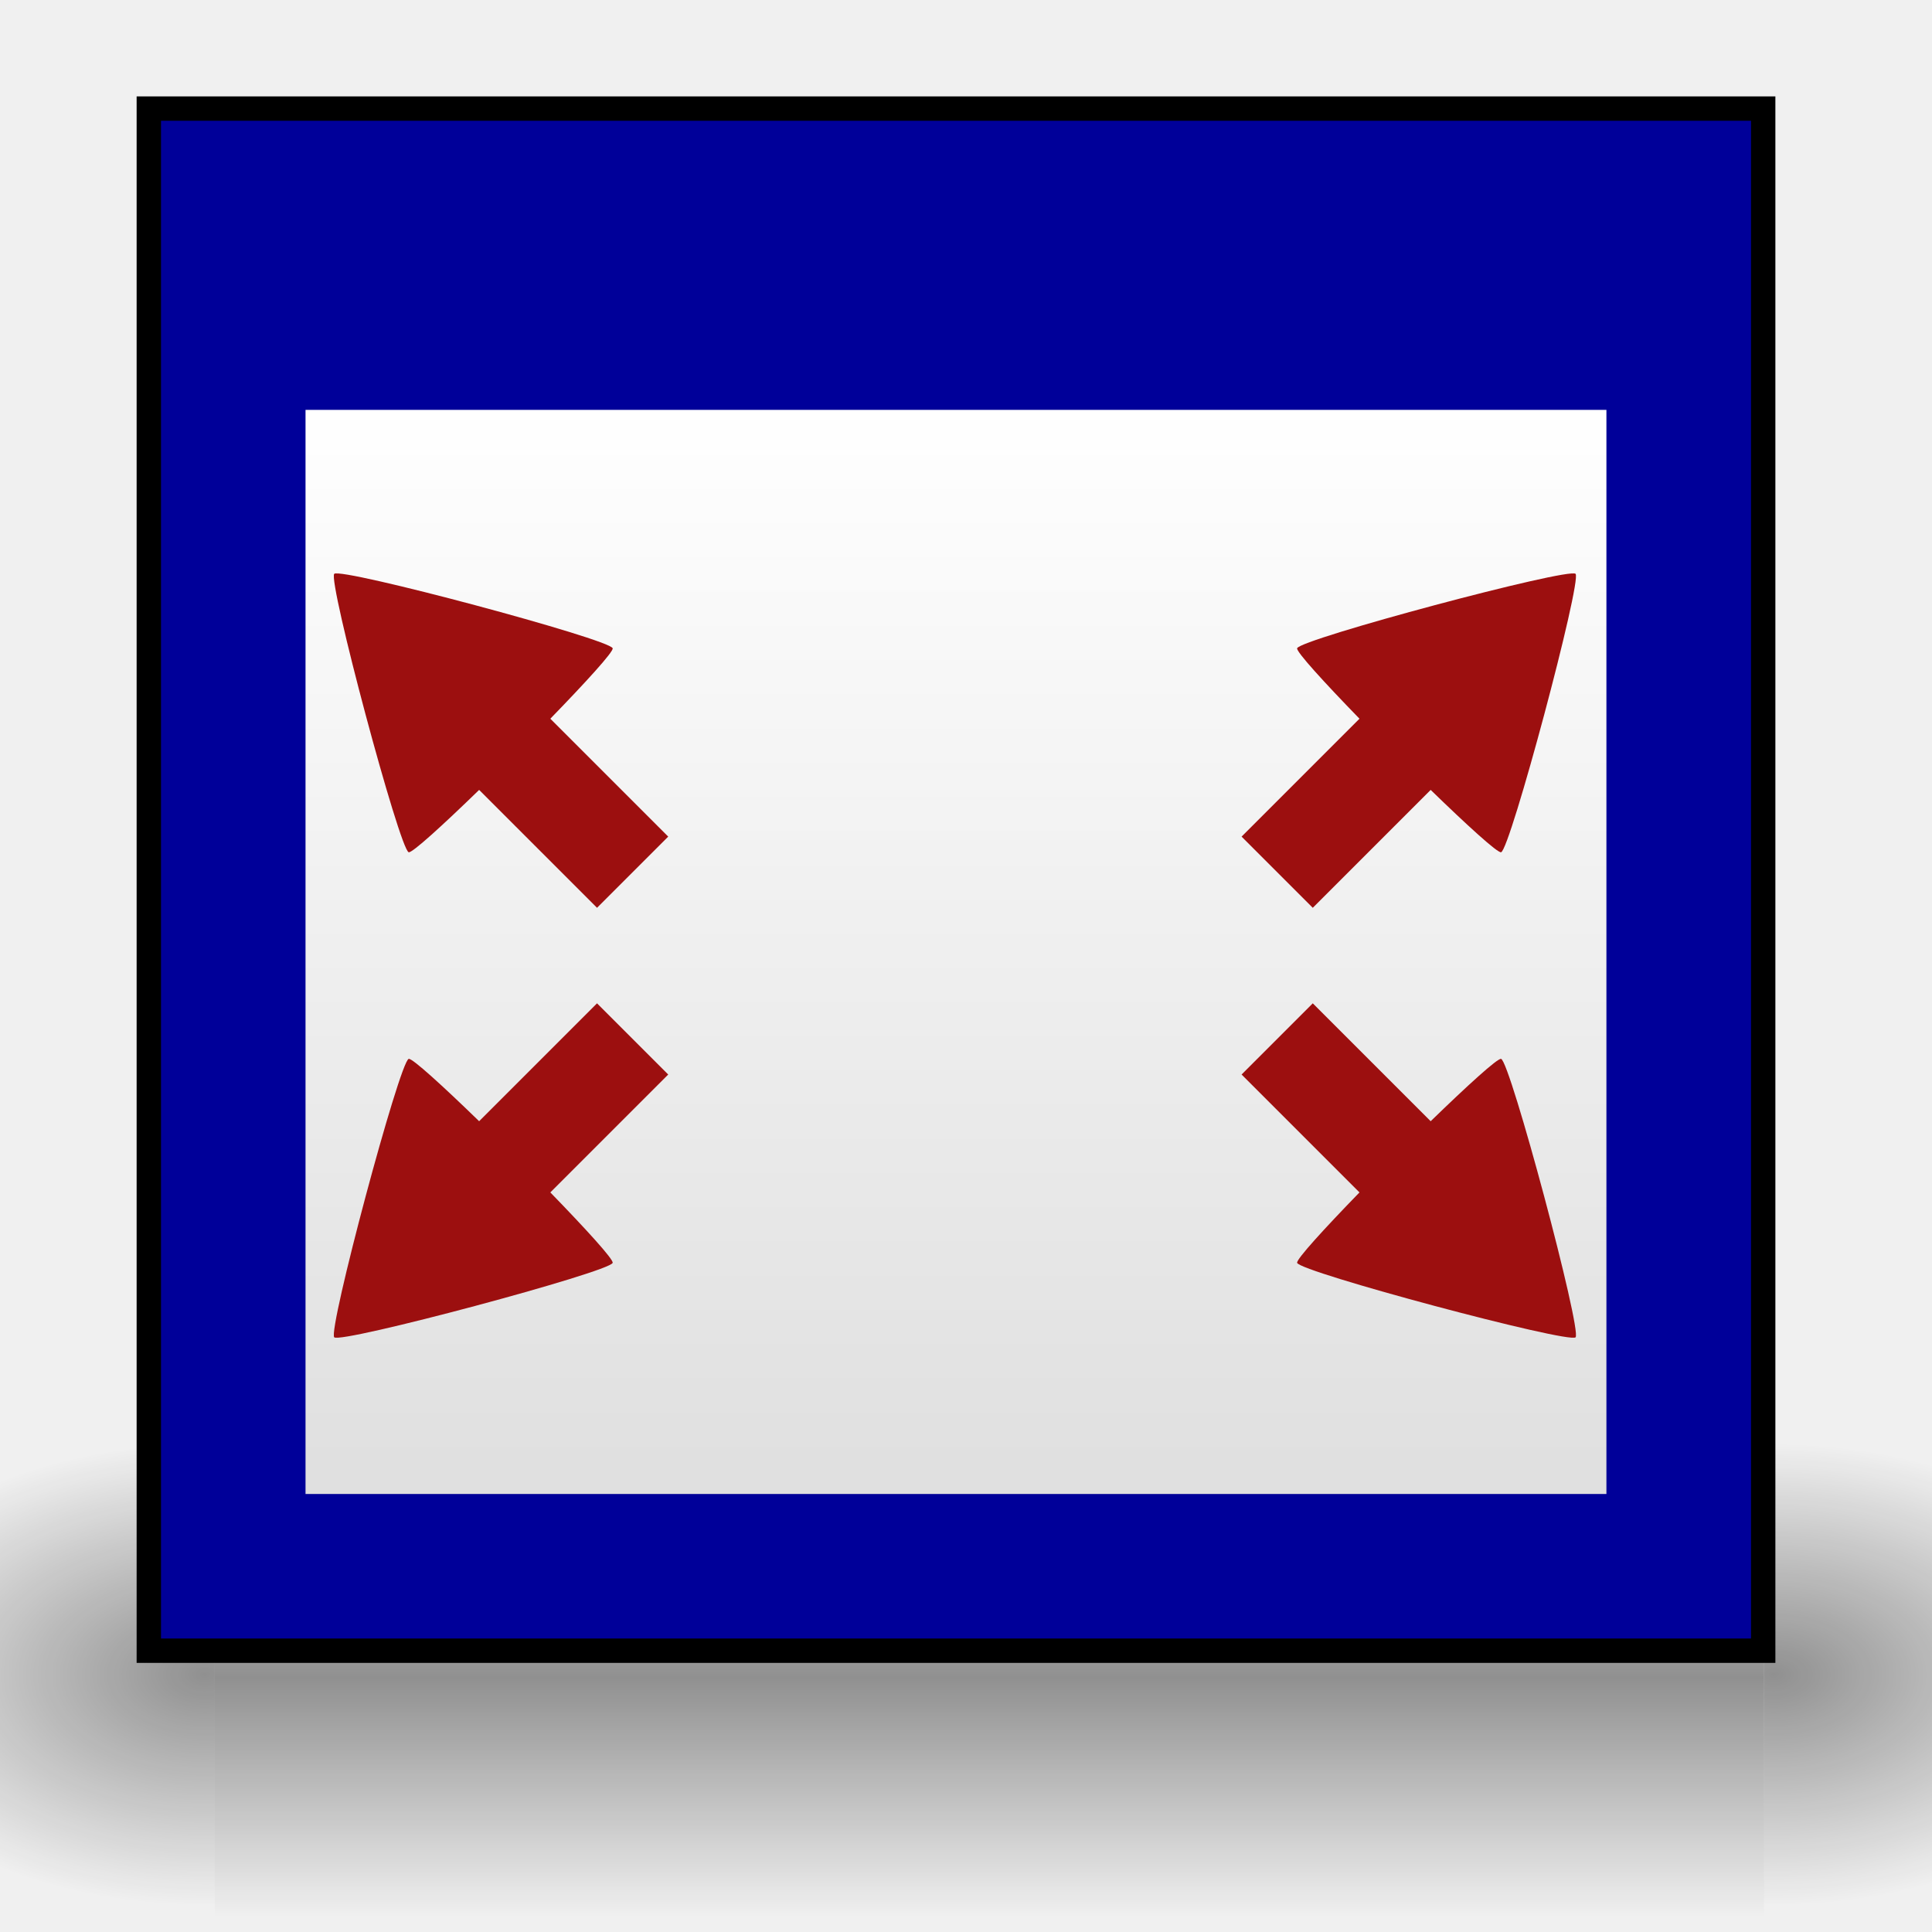
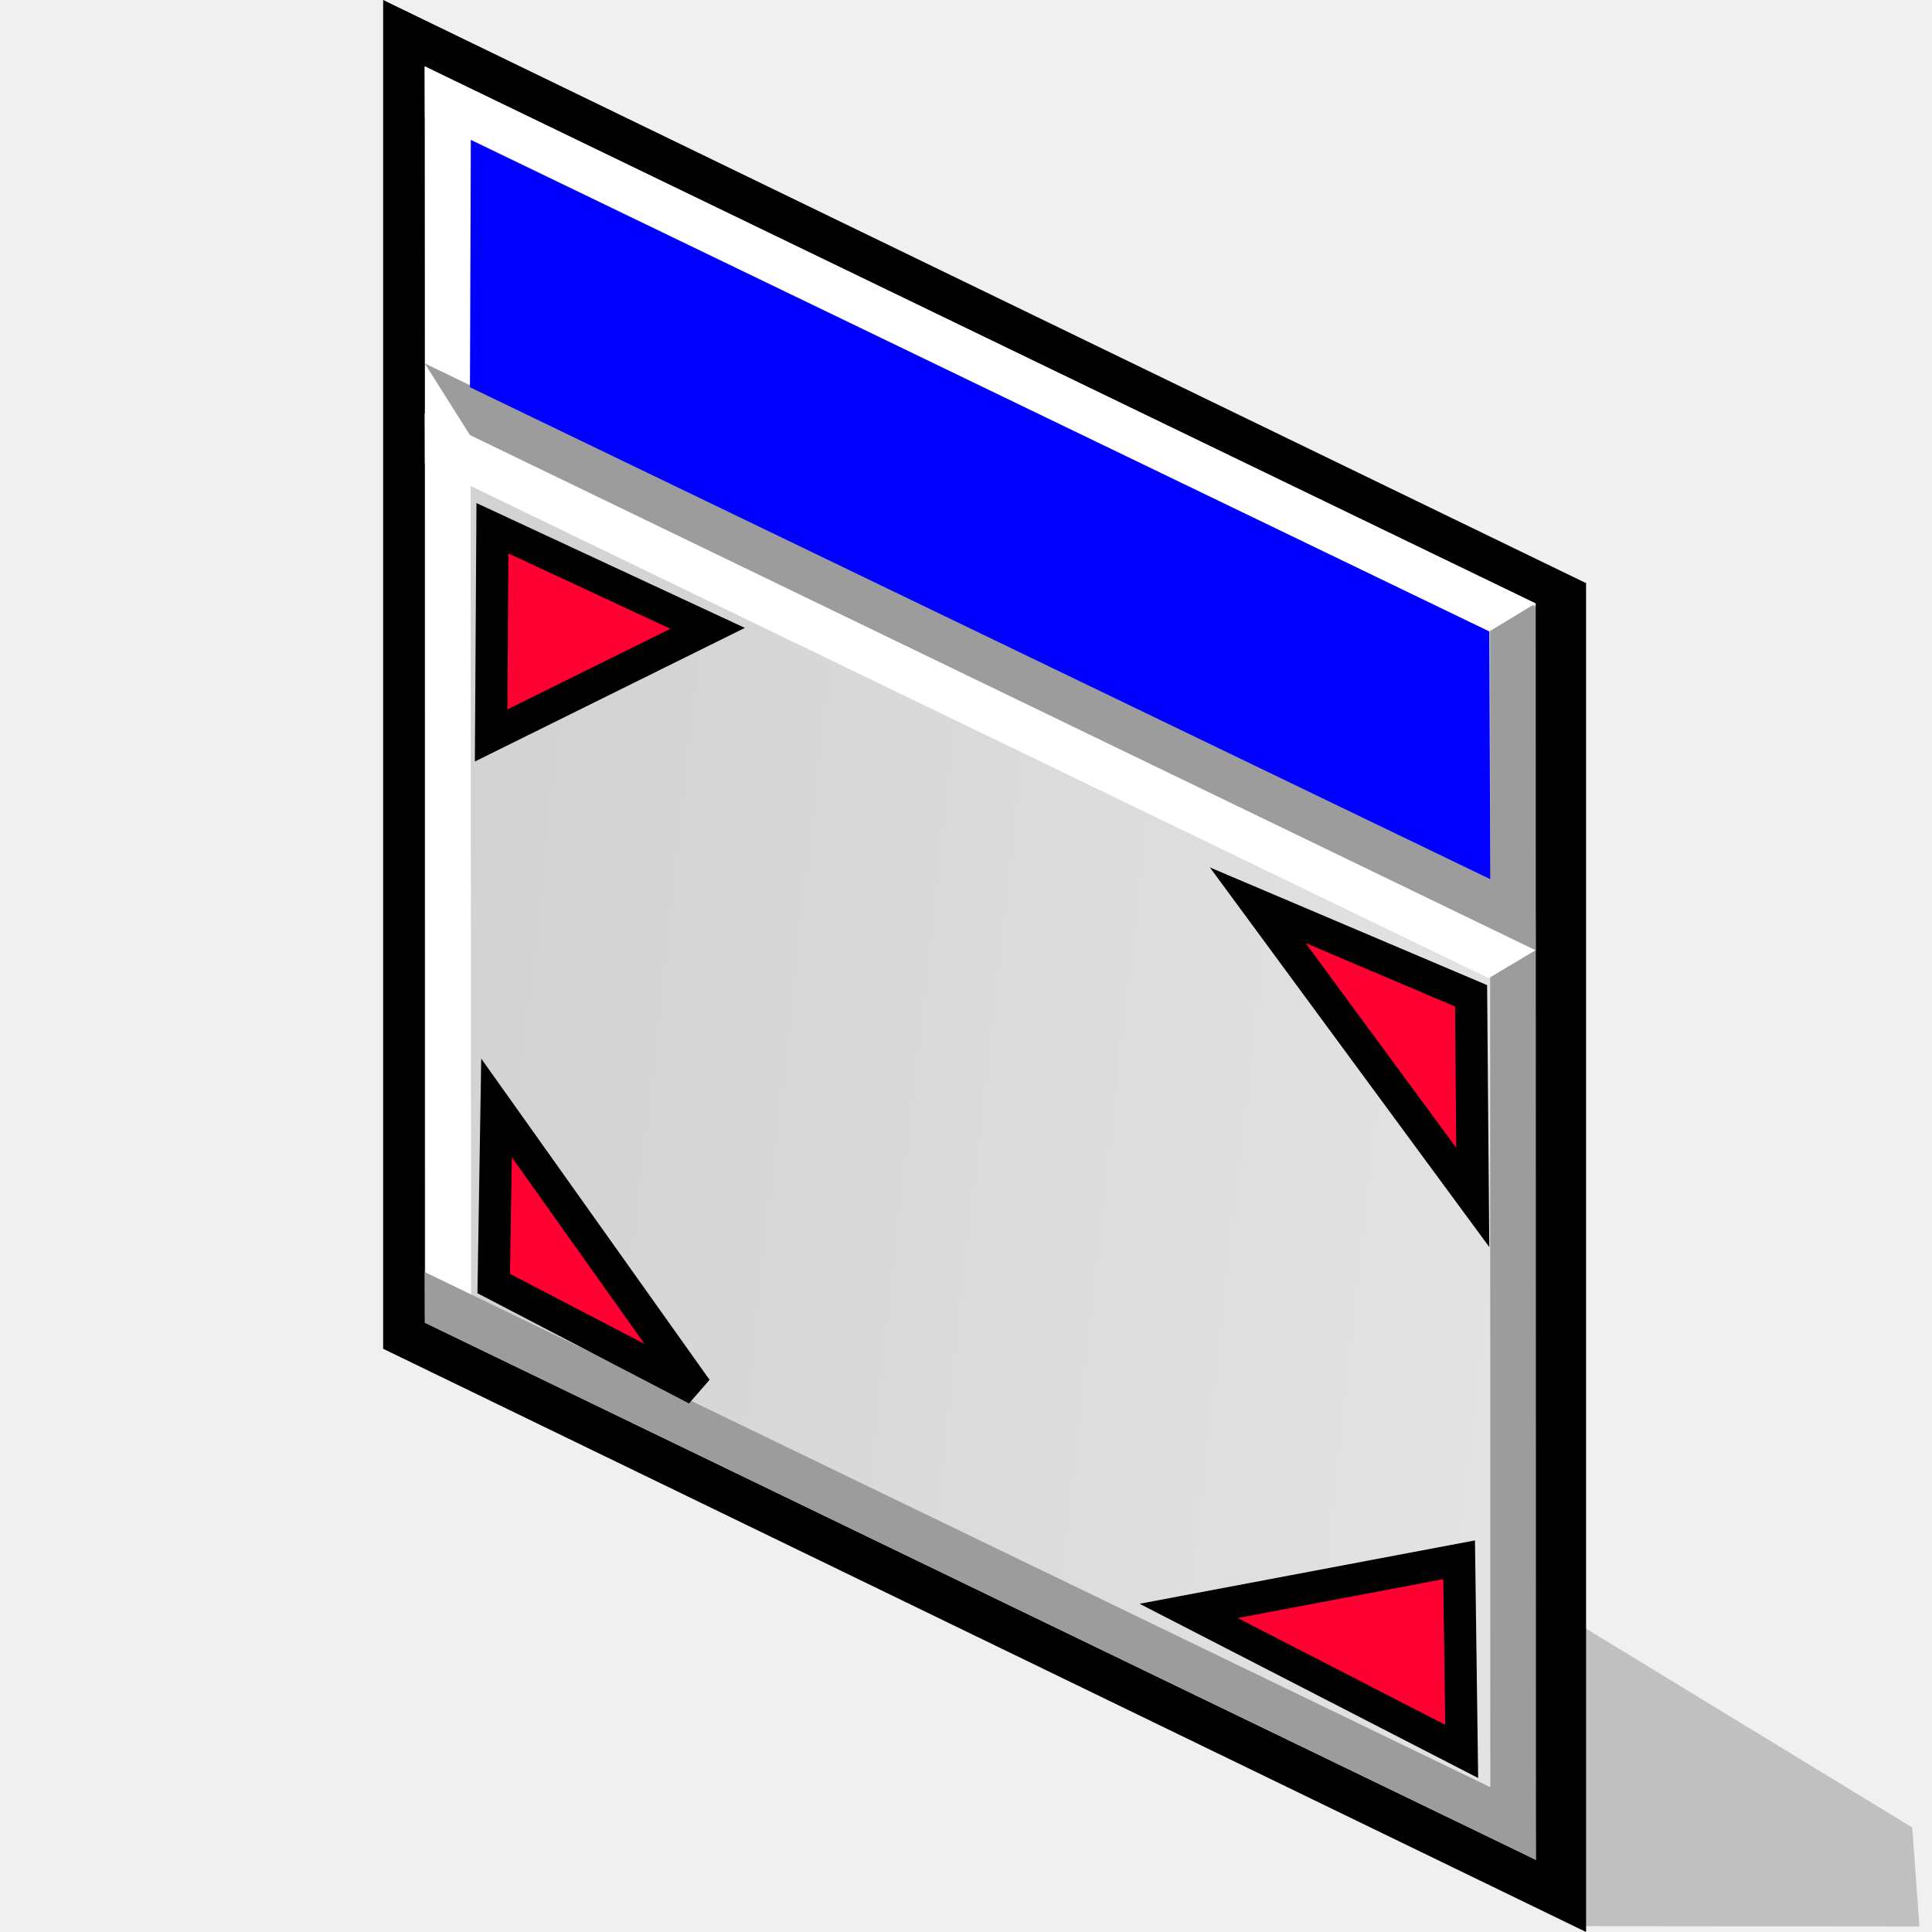
- <svg xmlns="http://www.w3.org/2000/svg" xmlns:xlink="http://www.w3.org/1999/xlink" version="1.0" x="0" y="0" width="48" height="48" id="svg11300">
-   <defs id="defs3">
-     <linearGradient id="linearGradient2905">
-       <stop style="stop-color:#729fcf;stop-opacity:1;" offset="0" id="stop2907" />
-       <stop style="stop-color:#729fcf;stop-opacity:0;" offset="1" id="stop2909" />
+ <svg xmlns="http://www.w3.org/2000/svg" xmlns:xlink="http://www.w3.org/1999/xlink" width="48pt" height="48pt" viewBox="0 0 49.067 49.716" overflow="visible" enable-background="new 0 0 49.067 49.716" xml:space="preserve" id="svg153" version="1.1">
+   <defs id="defs220">
+     <linearGradient xlink:href="#XMLID_1_" id="linearGradient2911" gradientUnits="userSpaceOnUse" gradientTransform="matrix(1,0,0,-1,235.1665,407.0703)" x1="-190.532" y1="380.067" x2="-234.213" y2="384.984" />
+     <linearGradient xlink:href="#XMLID_2_" id="linearGradient2913" gradientUnits="userSpaceOnUse" gradientTransform="matrix(1,0,0,-1,235.1665,407.0703)" x1="-217.321" y1="382.522" x2="-214.998" y2="386.095" />
+     <linearGradient xlink:href="#XMLID_3_" id="linearGradient2915" gradientUnits="userSpaceOnUse" gradientTransform="matrix(1,0,0,-1,235.1665,407.0703)" x1="-231.922" y1="364.782" x2="-227.659" y2="373.124" />
+     <linearGradient id="XMLID_1_" gradientUnits="userSpaceOnUse" x1="-190.532" y1="380.067" x2="-234.213" y2="384.984" gradientTransform="matrix(1,0,0,-1,235.1665,407.0703)">
+       <stop offset="0" style="stop-color:#E6E6E6" id="stop159" />
+       <stop offset="1" style="stop-color:#CCCCCC" id="stop160" />
    </linearGradient>
-     <linearGradient id="linearGradient2897">
-       <stop style="stop-color:#204a87;stop-opacity:1;" offset="0" id="stop2899" />
-       <stop style="stop-color:#204a87;stop-opacity:0;" offset="1" id="stop2901" />
+     <linearGradient id="XMLID_2_" gradientUnits="userSpaceOnUse" x1="-217.321" y1="382.522" x2="-214.998" y2="386.095" gradientTransform="matrix(1,0,0,-1,235.1665,407.0703)">
+       <stop offset="0" style="stop-color:#E6E6E6" id="stop187" />
+       <stop offset="0.267" style="stop-color:#ECC8C8" id="stop188" />
+       <stop offset="0.848" style="stop-color:#FB7B7A" id="stop189" />
+       <stop offset="1" style="stop-color:#FF6665" id="stop190" />
    </linearGradient>
-     <linearGradient id="linearGradient2889">
-       <stop style="stop-color:white;stop-opacity:1;" offset="0" id="stop2891" />
-       <stop style="stop-color:white;stop-opacity:0;" offset="1" id="stop2893" />
+     <linearGradient xlink:href="#XMLID_2_" id="linearGradient2939" gradientUnits="userSpaceOnUse" gradientTransform="matrix(1,0,0,-1,235.1665,407.0703)" x1="-217.321" y1="382.522" x2="-214.998" y2="386.095" />
+     <linearGradient xlink:href="#XMLID_1_" id="linearGradient2963" gradientUnits="userSpaceOnUse" gradientTransform="matrix(1,0,0,-1,235.1665,407.0703)" x1="-190.532" y1="380.067" x2="-234.213" y2="384.984" />
+     <linearGradient id="linearGradient5048">
+       <stop id="stop5050" offset="0" style="stop-color:black;stop-opacity:0;" />
+       <stop style="stop-color:black;stop-opacity:1;" offset="0.5" id="stop5056" />
+       <stop id="stop5052" offset="1" style="stop-color:black;stop-opacity:0;" />
    </linearGradient>
-     <radialGradient xlink:href="#linearGradient5060" id="radialGradient5031" gradientUnits="userSpaceOnUse" gradientTransform="matrix(-2.774389,0,0,1.969706,112.7623,-872.8854)" cx="605.714" cy="486.648" fx="605.714" fy="486.648" r="117.143" />
-     <linearGradient id="linearGradient5060">
-       <stop style="stop-color:black;stop-opacity:1;" offset="0" id="stop5062" />
-       <stop style="stop-color:black;stop-opacity:0;" offset="1" id="stop5064" />
-     </linearGradient>
-     <radialGradient xlink:href="#linearGradient5060" id="radialGradient5029" gradientUnits="userSpaceOnUse" gradientTransform="matrix(2.774389,0,0,1.969706,-1891.633,-872.8854)" cx="605.714" cy="486.648" fx="605.714" fy="486.648" r="117.143" />
-     <linearGradient id="linearGradient5048">
-       <stop style="stop-color:black;stop-opacity:0;" offset="0" id="stop5050" />
-       <stop id="stop5056" offset="0.5" style="stop-color:black;stop-opacity:1;" />
-       <stop style="stop-color:black;stop-opacity:0;" offset="1" id="stop5052" />
-     </linearGradient>
-     <linearGradient xlink:href="#linearGradient5048" id="linearGradient5027" gradientUnits="userSpaceOnUse" gradientTransform="matrix(2.774389,0,0,1.969706,-1892.179,-872.8854)" x1="302.857" y1="366.648" x2="302.857" y2="609.505" />
    <linearGradient id="linearGradient4816">
-       <stop style="stop-color:#204a87;stop-opacity:1" offset="0" id="stop4818" />
-       <stop style="stop-color:#204a87;stop-opacity:0" offset="1" id="stop4820" />
+       <stop id="stop4818" offset="0" style="stop-color:#204a87;stop-opacity:1" />
+       <stop id="stop4820" offset="1" style="stop-color:#204a87;stop-opacity:0" />
    </linearGradient>
    <linearGradient id="linearGradient3832">
-       <stop style="stop-color:#ffffff;stop-opacity:1" offset="0" id="stop3834" />
-       <stop style="stop-color:#e0e0e0;stop-opacity:1" offset="1" id="stop3836" />
+       <stop id="stop3834" offset="0" style="stop-color:#ffffff;stop-opacity:1" />
+       <stop id="stop3836" offset="1" style="stop-color:#e0e0e0;stop-opacity:1" />
    </linearGradient>
-     <linearGradient xlink:href="#linearGradient3832" id="linearGradient2267" gradientUnits="userSpaceOnUse" gradientTransform="matrix(1.181102,0,0,1.133215,-2.996059,16.44342)" x1="17.881" y1="11.073" x2="17.881" y2="21.768" />
-     <linearGradient xlink:href="#linearGradient5048" id="linearGradient1983" gradientUnits="userSpaceOnUse" gradientTransform="matrix(2.774389,0,0,1.969706,-1892.179,-872.8854)" x1="302.857" y1="366.648" x2="302.857" y2="609.505" />
-     <radialGradient xlink:href="#linearGradient5060" id="radialGradient1985" gradientUnits="userSpaceOnUse" gradientTransform="matrix(2.774389,0,0,1.969706,-1891.633,-872.8854)" cx="605.714" cy="486.648" fx="605.714" fy="486.648" r="117.143" />
-     <radialGradient xlink:href="#linearGradient5060" id="radialGradient1987" gradientUnits="userSpaceOnUse" gradientTransform="matrix(-2.774389,0,0,1.969706,112.7623,-872.8854)" cx="605.714" cy="486.648" fx="605.714" fy="486.648" r="117.143" />
-     <linearGradient xlink:href="#linearGradient3832" id="linearGradient1989" gradientUnits="userSpaceOnUse" gradientTransform="matrix(1.181102,0,0,1.133215,7.003941,8.44342)" x1="17.881" y1="11.073" x2="17.881" y2="21.768" />
-     <linearGradient xlink:href="#linearGradient4816" id="linearGradient1991" gradientUnits="userSpaceOnUse" gradientTransform="matrix(1.116479,0,0,1.28466,8.186833,8.33649)" x1="13.051" y1="11.354" x2="13.051" y2="5.617" />
-     <linearGradient xlink:href="#linearGradient2889" id="linearGradient2895" x1="24.75" y1="13.984" x2="41.969" y2="13.984" gradientUnits="userSpaceOnUse" />
-     <linearGradient xlink:href="#linearGradient2897" id="linearGradient2903" x1="35.101" y1="12.376" x2="43.349" y2="4.438" gradientUnits="userSpaceOnUse" gradientTransform="matrix(-0.6522778,0.75798,-0.75798,-0.6522778,70.96447,-1.234695)" />
-     <linearGradient xlink:href="#linearGradient2905" id="linearGradient2911" x1="35.101" y1="12.376" x2="43.349" y2="4.438" gradientUnits="userSpaceOnUse" gradientTransform="matrix(-0.6522778,0.75798,-0.75798,-0.6522778,70.96447,-1.234695)" />
-     <linearGradient xlink:href="#linearGradient3832" id="linearGradient3641" gradientUnits="userSpaceOnUse" gradientTransform="matrix(1.181102,0,0,1.133215,7.003941,8.44342)" x1="17.881" y1="11.073" x2="17.881" y2="21.768" />
-     <linearGradient xlink:href="#linearGradient5048" id="linearGradient3742" gradientUnits="userSpaceOnUse" gradientTransform="matrix(2.774389,0,0,1.969706,-1892.179,-872.8854)" x1="302.857" y1="366.648" x2="302.857" y2="609.505" />
-     <radialGradient xlink:href="#linearGradient5060" id="radialGradient3744" gradientUnits="userSpaceOnUse" gradientTransform="matrix(2.774389,0,0,1.969706,-1891.633,-872.8854)" cx="605.714" cy="486.648" fx="605.714" fy="486.648" r="117.143" />
-     <radialGradient xlink:href="#linearGradient5060" id="radialGradient3746" gradientUnits="userSpaceOnUse" gradientTransform="matrix(-2.774389,0,0,1.969706,112.7623,-872.8854)" cx="605.714" cy="486.648" fx="605.714" fy="486.648" r="117.143" />
-     <linearGradient xlink:href="#linearGradient3832" id="linearGradient3748" gradientUnits="userSpaceOnUse" gradientTransform="matrix(1.181102,0,0,1.133215,-2.996059,16.44342)" x1="17.881" y1="11.073" x2="17.881" y2="21.768" />
-     <linearGradient xlink:href="#linearGradient5048" id="linearGradient2878" gradientUnits="userSpaceOnUse" gradientTransform="matrix(2.774389,0,0,1.969706,-1892.179,-872.8854)" x1="302.857" y1="366.648" x2="302.857" y2="609.505" />
-     <radialGradient xlink:href="#linearGradient5060" id="radialGradient2880" gradientUnits="userSpaceOnUse" gradientTransform="matrix(2.774389,0,0,1.969706,-1891.633,-872.8854)" cx="605.714" cy="486.648" fx="605.714" fy="486.648" r="117.143" />
-     <radialGradient xlink:href="#linearGradient5060" id="radialGradient2882" gradientUnits="userSpaceOnUse" gradientTransform="matrix(-2.774389,0,0,1.969706,112.7623,-872.8854)" cx="605.714" cy="486.648" fx="605.714" fy="486.648" r="117.143" />
-     <linearGradient xlink:href="#linearGradient3832" id="linearGradient2884" gradientUnits="userSpaceOnUse" gradientTransform="matrix(1.181102,0,0,1.133215,-2.996059,16.44342)" x1="17.881" y1="11.073" x2="17.881" y2="21.768" />
-     <linearGradient xlink:href="#linearGradient3832" id="linearGradient3818" gradientUnits="userSpaceOnUse" gradientTransform="matrix(1.429798,0,0,1.371828,4.590421,9.721204)" x1="17.881" y1="11.073" x2="17.881" y2="21.768" />
-     <linearGradient xlink:href="#linearGradient5048" id="linearGradient3824" gradientUnits="userSpaceOnUse" gradientTransform="matrix(2.774389,0,0,1.969706,-1892.179,-872.8854)" x1="302.857" y1="366.648" x2="302.857" y2="609.505" />
-     <radialGradient xlink:href="#linearGradient5060" id="radialGradient3826" gradientUnits="userSpaceOnUse" gradientTransform="matrix(2.774389,0,0,1.969706,-1891.633,-872.8854)" cx="605.714" cy="486.648" fx="605.714" fy="486.648" r="117.143" />
-     <radialGradient xlink:href="#linearGradient5060" id="radialGradient3828" gradientUnits="userSpaceOnUse" gradientTransform="matrix(-2.774389,0,0,1.969706,112.7623,-872.8854)" cx="605.714" cy="486.648" fx="605.714" fy="486.648" r="117.143" />
-     <radialGradient xlink:href="#linearGradient5060" id="radialGradient3831" gradientUnits="userSpaceOnUse" gradientTransform="matrix(-0.04759614,0,0,0.02928828,40.48193,28.00312)" cx="605.714" cy="486.648" fx="605.714" fy="486.648" r="117.143" />
-     <radialGradient xlink:href="#linearGradient5060" id="radialGradient3834" gradientUnits="userSpaceOnUse" gradientTransform="matrix(0.04759614,0,0,0.02928828,6.095444,28.00312)" cx="605.714" cy="486.648" fx="605.714" fy="486.648" r="117.143" />
-     <linearGradient xlink:href="#linearGradient5048" id="linearGradient3837" gradientUnits="userSpaceOnUse" gradientTransform="matrix(0.04759614,0,0,0.02928828,6.086077,28.00312)" x1="302.857" y1="366.648" x2="302.857" y2="609.505" />
-     <linearGradient xlink:href="#linearGradient3832" id="linearGradient3847" gradientUnits="userSpaceOnUse" gradientTransform="matrix(1.533013,0,0,1.470858,1.983348,7.1128)" x1="17.881" y1="11.073" x2="17.881" y2="21.768" />
  </defs>
-   <g id="g3849" transform="matrix(1.674724,0,0,1.674724,-14.42197,-29.16441)">
-     <rect y="38.742" x="11.798" height="7.113" width="22.982" id="rect4173" style="opacity:0.402;color:#000000;fill:url(#linearGradient3837);fill-opacity:1;fill-rule:nonzero;stroke:none;stroke-width:1;marker:none;visibility:visible;display:inline;overflow:visible" />
-     <path id="path5058" d="m 34.78,38.742 c 0,0 0,7.112 0,7.112 2.451,0.013 5.926,-1.594 5.926,-3.557 0,-1.963 -2.735,-3.556 -5.926,-3.556 z" style="opacity:0.402;color:#000000;fill:url(#radialGradient3834);fill-opacity:1;fill-rule:nonzero;stroke:none;stroke-width:1;marker:none;visibility:visible;display:inline;overflow:visible" />
-     <path style="opacity:0.402;color:#000000;fill:url(#radialGradient3831);fill-opacity:1;fill-rule:nonzero;stroke:none;stroke-width:1;marker:none;visibility:visible;display:inline;overflow:visible" d="m 11.798,38.742 c 0,0 0,7.112 0,7.112 -2.451,0.013 -5.926,-1.594 -5.926,-3.557 0,-1.963 2.735,-3.556 5.926,-3.556 z" id="path5018" />
-     <path id="rect3818" d="m 11,19.206 23.588,0 0,22.516 -23.588,0 z" style="color:#000000;fill:url(#linearGradient3847);fill-opacity:1;fill-rule:evenodd;stroke:#000000;stroke-width:0.723;stroke-linecap:butt;stroke-linejoin:miter;stroke-miterlimit:4;stroke-opacity:1;stroke-dashoffset:0;marker:none;visibility:visible;display:inline;overflow:visible" />
-     <path id="rect3839" d="m 11,19.206 0,22.516 23.588,0 0,-22.516 z m 2.144,4.289 19.299,0 0,16.083 -19.299,0 z" style="fill:#000099;fill-opacity:1;fill-rule:evenodd;stroke:none" />
+   <path d="m 9.535,1.708 v 33 L 40.49,49.716 V 15.006 L 9.535,0 v 1.708 z" id="path157" style="stroke:none" />
+   <path d="M 39.193,47.856 10.608,34.037 V 1.708 l 28.585,13.82 v 32.328 z" id="path164" style="fill:url(#linearGradient2963);stroke:none" />
+   <path d="m 38.02,14.991 0.006,32.257 1.172,0.618 -0.008,-32.257 -1.17,-0.618 z" id="path165" style="fill:#9c9c9c;stroke:none" />
+   <path d="M 10.609,3.013 37.994,16.252 39.189,15.529 10.604,1.709 10.609,3.013 z" id="path166" style="fill:#ffffff;stroke:none" />
+   <path d="m 10.608,1.708 0.019,31.751 1.172,0.618 -0.021,-31.75 -1.17,-0.619 z" id="path167" style="fill:#ffffff;stroke:none" />
+   <path d="M 11.783,11.22 39.195,24.472 39.189,23.168 10.604,9.35 l 1.179,1.87 z" id="path168" style="fill:#9c9c9c;stroke:none" />
+   <path d="m 10.609,34.037 28.586,13.819 -0.006,-1.303 -28.585,-13.82 0.005,1.304 z" id="path169" style="fill:#9c9c9c;stroke:none" />
+   <path d="m 48.883,47.026 -8.62,-5.254 0.002,7.793 8.803,0.008 -0.185,-2.547 z" id="path184" style="opacity:0.2;stroke:none" />
+   <path d="m 10.609,11.937 27.376,13.234 1.204,-0.719 -28.585,-13.819 0.005,1.304 z" id="path215" style="fill:#ffffff;stroke:none" />
+   <g style="stroke:#000000" id="g216">
+     <path d="M 11.793,3.603 11.769,9.965 38.025,22.624 38,16.249 Z" id="path217" style="fill:#0000ff;stroke:none;fill-opacity:1" />
  </g>
-   <g id="g9731" transform="matrix(0.9433143,0,0,0.9433143,42.44484,16.21402)">
-     <path style="fill:#ffffff;fill-opacity:0.757;fill-rule:nonzero;stroke:none;stroke-width:0.5;stroke-linecap:round;stroke-linejoin:round;stroke-miterlimit:4;stroke-dasharray:none;stroke-dashoffset:4;stroke-opacity:1" d="m -42.215,4.326 0,-0.821 0,0.821 z" id="path4234" />
-     <path id="path4414" d="m -36.192,-2.076 c -0.175,0.175 1.722,7.27 1.961,7.334 0.091,0.024 0.896,-0.711 1.855,-1.642 l 3.105,3.105 1.875,-1.875 -3.105,-3.105 c 0.931,-0.959 1.667,-1.764 1.642,-1.855 -0.064,-0.239 -7.159,-2.136 -7.334,-1.961 z" style="fill:#9c0f0f;fill-opacity:1;fill-rule:nonzero;stroke:none;stroke-width:10;stroke-linecap:round;stroke-linejoin:round;stroke-miterlimit:4;stroke-dashoffset:4;stroke-opacity:1" />
-     <path style="fill:#9c0f0f;fill-opacity:1;fill-rule:nonzero;stroke:none;stroke-width:10;stroke-linecap:round;stroke-linejoin:round;stroke-miterlimit:4;stroke-dashoffset:4;stroke-opacity:1" d="m -36.192,18.034 c -0.175,-0.175 1.722,-7.27 1.961,-7.334 0.091,-0.024 0.896,0.711 1.855,1.642 l 3.105,-3.105 1.875,1.875 -3.105,3.105 c 0.931,0.959 1.667,1.764 1.642,1.855 -0.064,0.239 -7.159,2.136 -7.334,1.961 z" id="path4581" />
-     <path style="fill:#9c0f0f;fill-opacity:1;fill-rule:nonzero;stroke:none;stroke-width:10;stroke-linecap:round;stroke-linejoin:round;stroke-miterlimit:4;stroke-dashoffset:4;stroke-opacity:1" d="m -3.499,-2.076 c 0.175,0.175 -1.722,7.27 -1.961,7.334 -0.091,0.024 -0.896,-0.711 -1.855,-1.642 l -3.105,3.105 -1.875,-1.875 3.105,-3.105 c -0.931,-0.959 -1.667,-1.764 -1.642,-1.855 0.064,-0.239 7.159,-2.136 7.334,-1.961 z" id="path4583" />
-     <path id="path4585" d="m -3.499,18.034 c 0.175,-0.175 -1.722,-7.27 -1.961,-7.334 -0.091,-0.024 -0.896,0.711 -1.855,1.642 l -3.105,-3.105 -1.875,1.875 3.105,3.105 c -0.931,0.959 -1.667,1.764 -1.642,1.855 0.064,0.239 7.159,2.136 7.334,1.961 z" style="fill:#9c0f0f;fill-opacity:1;fill-rule:nonzero;stroke:none;stroke-width:10;stroke-linecap:round;stroke-linejoin:round;stroke-miterlimit:4;stroke-dashoffset:4;stroke-opacity:1" />
-   </g>
+   <path style="color:#000000;display:inline;overflow:visible;visibility:visible;opacity:1;fill:#ff0033;fill-opacity:1;fill-rule:evenodd;stroke:#000000;stroke-width:0.829;stroke-linecap:butt;stroke-linejoin:miter;stroke-miterlimit:4;stroke-dasharray:none;stroke-dashoffset:0;stroke-opacity:1;marker:none;marker-start:none;marker-mid:none;marker-end:none" d="m 32.04,23.294 5.534,7.519 -0.043,-5.188 z" id="path2886" />
+   <path id="path2888" d="m 17.885,16.169 -5.571,2.757 0.033,-5.333 z" style="color:#000000;display:inline;overflow:visible;visibility:visible;opacity:1;fill:#ff0033;fill-opacity:1;fill-rule:evenodd;stroke:#000000;stroke-width:0.829;stroke-linecap:butt;stroke-linejoin:miter;stroke-miterlimit:4;stroke-dasharray:none;stroke-dashoffset:0;stroke-opacity:1;marker:none;marker-start:none;marker-mid:none;marker-end:none" />
+   <path id="path2890" d="m 37.223,40.138 -6.961,1.315 7.027,3.616 z" style="color:#000000;display:inline;overflow:visible;visibility:visible;opacity:1;fill:#ff0033;fill-opacity:1;fill-rule:evenodd;stroke:#000000;stroke-width:0.829;stroke-linecap:butt;stroke-linejoin:miter;stroke-miterlimit:4;stroke-dasharray:none;stroke-dashoffset:0;stroke-opacity:1;marker:none;marker-start:none;marker-mid:none;marker-end:none" />
+   <path style="color:#000000;display:inline;overflow:visible;visibility:visible;opacity:1;fill:#ff0033;fill-opacity:1;fill-rule:evenodd;stroke:#000000;stroke-width:0.829;stroke-linecap:butt;stroke-linejoin:miter;stroke-miterlimit:4;stroke-dasharray:none;stroke-dashoffset:0;stroke-opacity:1;marker:none;marker-start:none;marker-mid:none;marker-end:none" d="m 17.597,35.747 -5.217,-2.718 0.073,-4.518 z" id="path2892" />
</svg>
